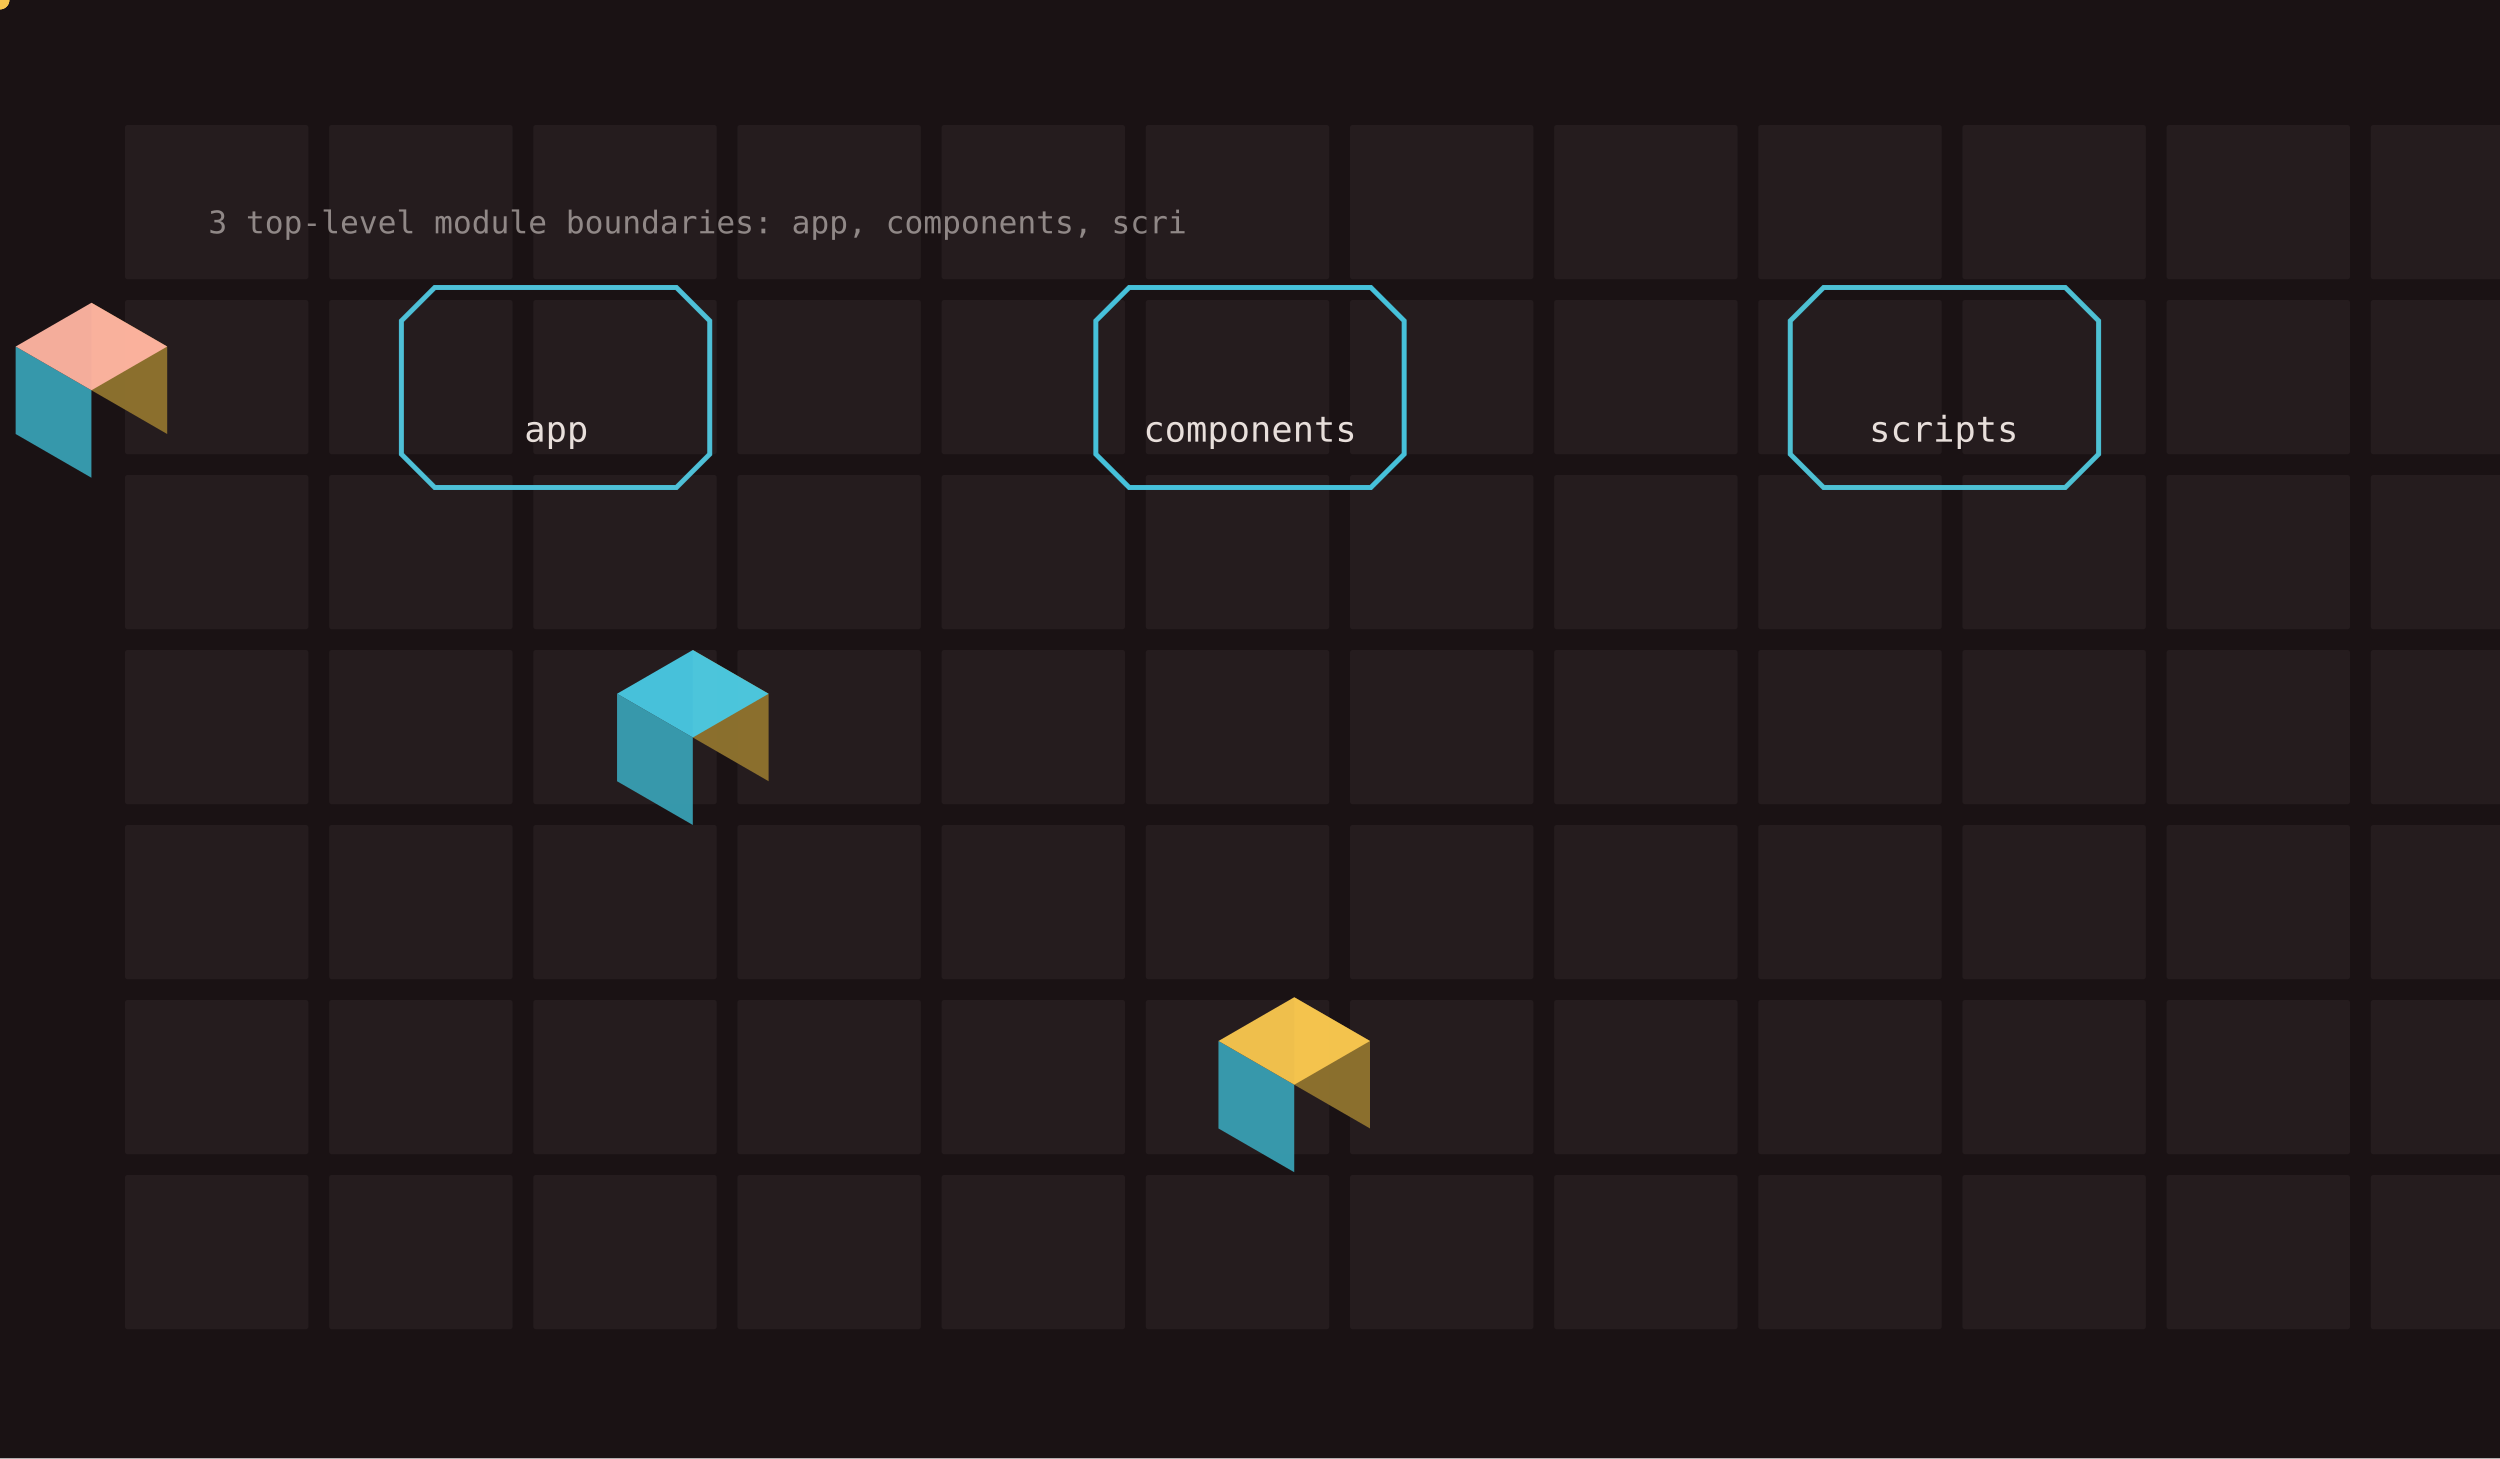
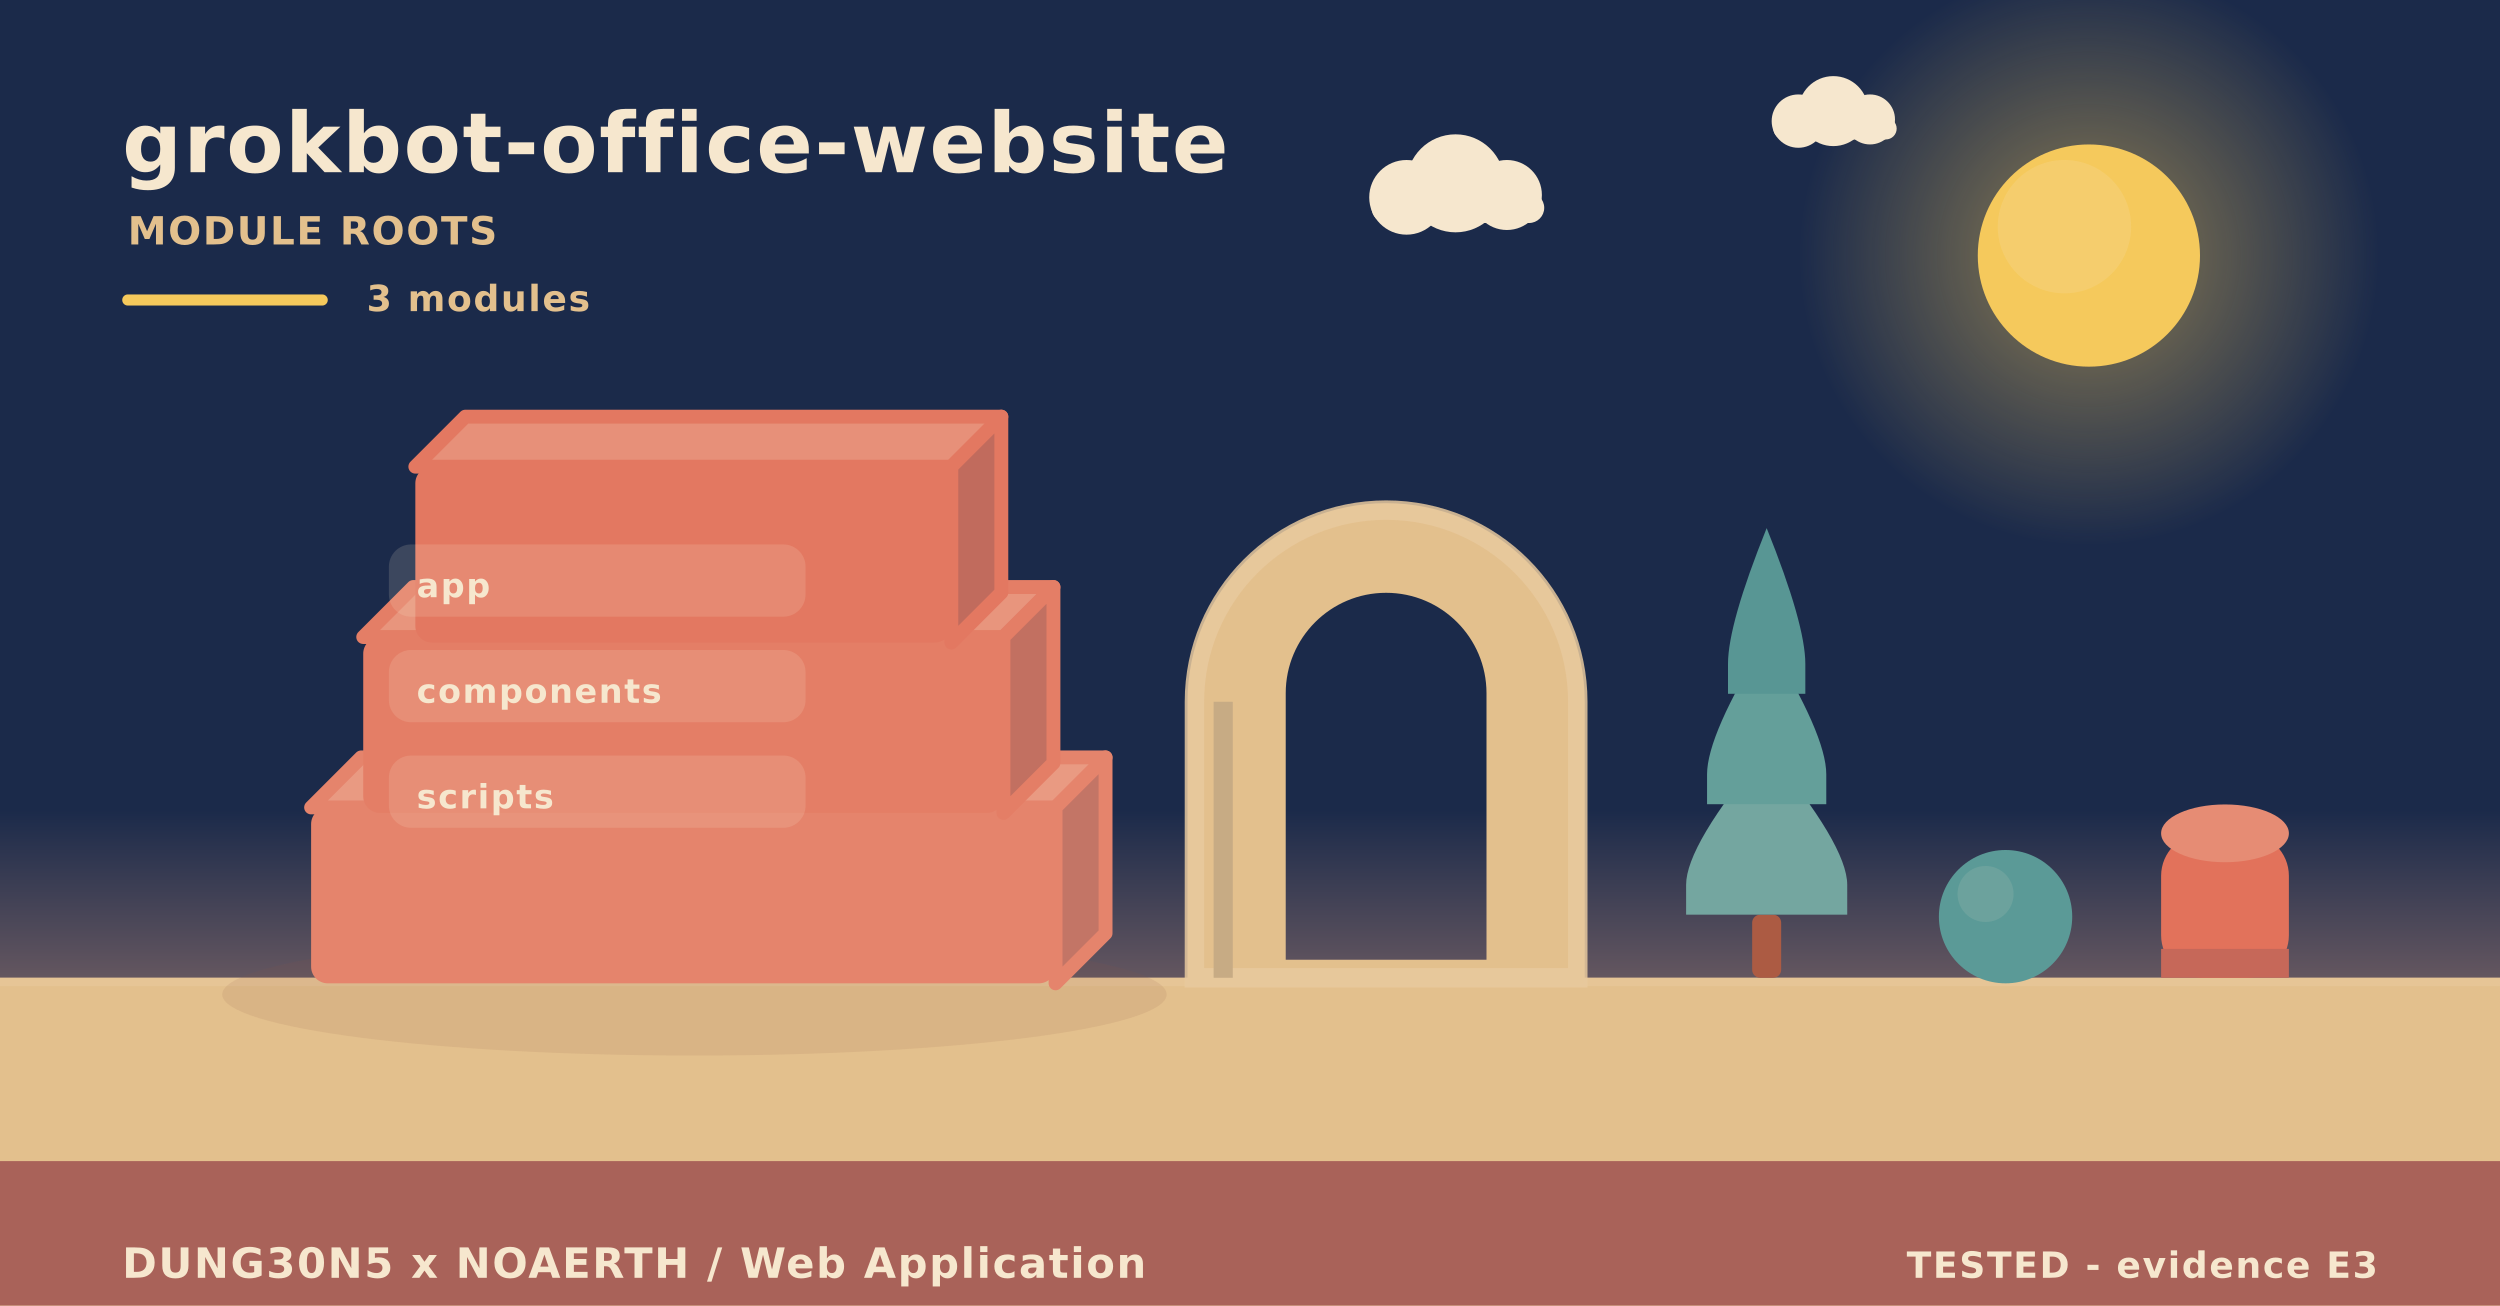
- <svg xmlns="http://www.w3.org/2000/svg" viewBox="0 0 1200 700" width="1200" height="700" role="img" aria-label="grokbot-office-website architecture">
-   <rect width="1200" height="700" fill="#1a1214" />
-   <defs>
-     <linearGradient id="ga" x1="0" y1="0" x2="1" y2="1">
-       <stop offset="0%" stop-color="#ffb4a2" />
-       <stop offset="100%" stop-color="#48cae4" />
-     </linearGradient>
-   </defs>
-   <rect x="60.00" y="60.00" width="88.00" height="74.00" rx="1.20" fill="#fdf4f0" opacity="0.05" />
-   <rect x="158.00" y="60.00" width="88.00" height="74.00" rx="1.20" fill="#fdf4f0" opacity="0.05" />
-   <rect x="256.00" y="60.00" width="88.00" height="74.00" rx="1.20" fill="#fdf4f0" opacity="0.05" />
-   <rect x="354.00" y="60.00" width="88.00" height="74.00" rx="1.20" fill="#fdf4f0" opacity="0.05" />
-   <rect x="452.00" y="60.00" width="88.00" height="74.00" rx="1.20" fill="#fdf4f0" opacity="0.05" />
-   <rect x="550.00" y="60.00" width="88.00" height="74.00" rx="1.20" fill="#fdf4f0" opacity="0.05" />
-   <rect x="648.00" y="60.00" width="88.00" height="74.00" rx="1.20" fill="#fdf4f0" opacity="0.05" />
-   <rect x="746.00" y="60.00" width="88.00" height="74.00" rx="1.20" fill="#fdf4f0" opacity="0.05" />
-   <rect x="844.00" y="60.00" width="88.00" height="74.00" rx="1.20" fill="#fdf4f0" opacity="0.05" />
-   <rect x="942.00" y="60.00" width="88.00" height="74.00" rx="1.20" fill="#fdf4f0" opacity="0.05" />
-   <rect x="1040.00" y="60.00" width="88.00" height="74.00" rx="1.20" fill="#fdf4f0" opacity="0.05" />
-   <rect x="1138.00" y="60.00" width="88.00" height="74.00" rx="1.20" fill="#fdf4f0" opacity="0.05" />
-   <rect x="60.00" y="144.00" width="88.00" height="74.00" rx="1.20" fill="#fdf4f0" opacity="0.05" />
-   <rect x="158.00" y="144.00" width="88.00" height="74.00" rx="1.20" fill="#fdf4f0" opacity="0.05" />
-   <rect x="256.00" y="144.00" width="88.00" height="74.00" rx="1.20" fill="#fdf4f0" opacity="0.05" />
-   <rect x="354.00" y="144.00" width="88.00" height="74.00" rx="1.20" fill="#fdf4f0" opacity="0.05" />
-   <rect x="452.00" y="144.00" width="88.00" height="74.00" rx="1.20" fill="#fdf4f0" opacity="0.05" />
-   <rect x="550.00" y="144.00" width="88.00" height="74.00" rx="1.20" fill="#fdf4f0" opacity="0.05" />
-   <rect x="648.00" y="144.00" width="88.00" height="74.00" rx="1.20" fill="#fdf4f0" opacity="0.05" />
-   <rect x="746.00" y="144.00" width="88.00" height="74.00" rx="1.20" fill="#fdf4f0" opacity="0.05" />
-   <rect x="844.00" y="144.00" width="88.00" height="74.00" rx="1.20" fill="#fdf4f0" opacity="0.05" />
-   <rect x="942.00" y="144.00" width="88.00" height="74.00" rx="1.20" fill="#fdf4f0" opacity="0.05" />
-   <rect x="1040.00" y="144.00" width="88.00" height="74.00" rx="1.20" fill="#fdf4f0" opacity="0.05" />
-   <rect x="1138.00" y="144.00" width="88.00" height="74.00" rx="1.20" fill="#fdf4f0" opacity="0.05" />
-   <rect x="60.00" y="228.00" width="88.00" height="74.00" rx="1.20" fill="#fdf4f0" opacity="0.05" />
-   <rect x="158.00" y="228.00" width="88.00" height="74.00" rx="1.20" fill="#fdf4f0" opacity="0.05" />
-   <rect x="256.00" y="228.00" width="88.00" height="74.00" rx="1.20" fill="#fdf4f0" opacity="0.05" />
-   <rect x="354.00" y="228.00" width="88.00" height="74.00" rx="1.20" fill="#fdf4f0" opacity="0.05" />
-   <rect x="452.00" y="228.00" width="88.00" height="74.00" rx="1.20" fill="#fdf4f0" opacity="0.05" />
-   <rect x="550.00" y="228.00" width="88.00" height="74.00" rx="1.20" fill="#fdf4f0" opacity="0.05" />
-   <rect x="648.00" y="228.00" width="88.00" height="74.00" rx="1.20" fill="#fdf4f0" opacity="0.05" />
-   <rect x="746.00" y="228.00" width="88.00" height="74.00" rx="1.20" fill="#fdf4f0" opacity="0.05" />
-   <rect x="844.00" y="228.00" width="88.00" height="74.00" rx="1.20" fill="#fdf4f0" opacity="0.05" />
-   <rect x="942.00" y="228.00" width="88.00" height="74.00" rx="1.20" fill="#fdf4f0" opacity="0.05" />
-   <rect x="1040.00" y="228.00" width="88.00" height="74.00" rx="1.20" fill="#fdf4f0" opacity="0.05" />
-   <rect x="1138.00" y="228.00" width="88.00" height="74.00" rx="1.20" fill="#fdf4f0" opacity="0.05" />
-   <rect x="60.00" y="312.00" width="88.00" height="74.00" rx="1.20" fill="#fdf4f0" opacity="0.05" />
-   <rect x="158.00" y="312.00" width="88.00" height="74.00" rx="1.20" fill="#fdf4f0" opacity="0.05" />
-   <rect x="256.00" y="312.00" width="88.00" height="74.00" rx="1.20" fill="#fdf4f0" opacity="0.05" />
-   <rect x="354.00" y="312.00" width="88.00" height="74.00" rx="1.20" fill="#fdf4f0" opacity="0.05" />
-   <rect x="452.00" y="312.00" width="88.00" height="74.00" rx="1.20" fill="#fdf4f0" opacity="0.05" />
-   <rect x="550.00" y="312.00" width="88.00" height="74.00" rx="1.20" fill="#fdf4f0" opacity="0.05" />
-   <rect x="648.00" y="312.00" width="88.00" height="74.00" rx="1.20" fill="#fdf4f0" opacity="0.05" />
-   <rect x="746.00" y="312.00" width="88.00" height="74.00" rx="1.20" fill="#fdf4f0" opacity="0.05" />
-   <rect x="844.00" y="312.00" width="88.00" height="74.00" rx="1.20" fill="#fdf4f0" opacity="0.05" />
-   <rect x="942.00" y="312.00" width="88.00" height="74.00" rx="1.20" fill="#fdf4f0" opacity="0.05" />
-   <rect x="1040.00" y="312.00" width="88.00" height="74.00" rx="1.20" fill="#fdf4f0" opacity="0.05" />
-   <rect x="1138.00" y="312.00" width="88.00" height="74.00" rx="1.20" fill="#fdf4f0" opacity="0.05" />
-   <rect x="60.00" y="396.00" width="88.00" height="74.00" rx="1.20" fill="#fdf4f0" opacity="0.05" />
-   <rect x="158.00" y="396.00" width="88.00" height="74.00" rx="1.20" fill="#fdf4f0" opacity="0.05" />
-   <rect x="256.00" y="396.00" width="88.00" height="74.00" rx="1.20" fill="#fdf4f0" opacity="0.05" />
-   <rect x="354.00" y="396.00" width="88.00" height="74.00" rx="1.20" fill="#fdf4f0" opacity="0.05" />
-   <rect x="452.00" y="396.00" width="88.00" height="74.00" rx="1.20" fill="#fdf4f0" opacity="0.05" />
-   <rect x="550.00" y="396.00" width="88.00" height="74.00" rx="1.20" fill="#fdf4f0" opacity="0.05" />
-   <rect x="648.00" y="396.00" width="88.00" height="74.00" rx="1.20" fill="#fdf4f0" opacity="0.05" />
-   <rect x="746.00" y="396.00" width="88.00" height="74.00" rx="1.20" fill="#fdf4f0" opacity="0.05" />
-   <rect x="844.00" y="396.00" width="88.00" height="74.00" rx="1.20" fill="#fdf4f0" opacity="0.05" />
-   <rect x="942.00" y="396.00" width="88.00" height="74.00" rx="1.20" fill="#fdf4f0" opacity="0.05" />
-   <rect x="1040.00" y="396.00" width="88.00" height="74.00" rx="1.20" fill="#fdf4f0" opacity="0.05" />
-   <rect x="1138.00" y="396.00" width="88.00" height="74.00" rx="1.20" fill="#fdf4f0" opacity="0.05" />
-   <rect x="60.00" y="480.00" width="88.00" height="74.00" rx="1.20" fill="#fdf4f0" opacity="0.05" />
-   <rect x="158.00" y="480.00" width="88.00" height="74.00" rx="1.20" fill="#fdf4f0" opacity="0.05" />
-   <rect x="256.00" y="480.00" width="88.00" height="74.00" rx="1.20" fill="#fdf4f0" opacity="0.05" />
-   <rect x="354.00" y="480.00" width="88.00" height="74.00" rx="1.20" fill="#fdf4f0" opacity="0.05" />
-   <rect x="452.00" y="480.00" width="88.00" height="74.00" rx="1.20" fill="#fdf4f0" opacity="0.05" />
-   <rect x="550.00" y="480.00" width="88.00" height="74.00" rx="1.20" fill="#fdf4f0" opacity="0.05" />
-   <rect x="648.00" y="480.00" width="88.00" height="74.00" rx="1.20" fill="#fdf4f0" opacity="0.05" />
-   <rect x="746.00" y="480.00" width="88.00" height="74.00" rx="1.20" fill="#fdf4f0" opacity="0.05" />
-   <rect x="844.00" y="480.00" width="88.00" height="74.00" rx="1.20" fill="#fdf4f0" opacity="0.05" />
-   <rect x="942.00" y="480.00" width="88.00" height="74.00" rx="1.20" fill="#fdf4f0" opacity="0.05" />
-   <rect x="1040.00" y="480.00" width="88.00" height="74.00" rx="1.20" fill="#fdf4f0" opacity="0.05" />
-   <rect x="1138.00" y="480.00" width="88.00" height="74.00" rx="1.20" fill="#fdf4f0" opacity="0.05" />
-   <rect x="60.00" y="564.00" width="88.00" height="74.00" rx="1.20" fill="#fdf4f0" opacity="0.05" />
-   <rect x="158.00" y="564.00" width="88.00" height="74.00" rx="1.20" fill="#fdf4f0" opacity="0.05" />
-   <rect x="256.00" y="564.00" width="88.00" height="74.00" rx="1.20" fill="#fdf4f0" opacity="0.05" />
-   <rect x="354.00" y="564.00" width="88.00" height="74.00" rx="1.20" fill="#fdf4f0" opacity="0.05" />
-   <rect x="452.00" y="564.00" width="88.00" height="74.00" rx="1.20" fill="#fdf4f0" opacity="0.05" />
-   <rect x="550.00" y="564.00" width="88.00" height="74.00" rx="1.20" fill="#fdf4f0" opacity="0.05" />
-   <rect x="648.00" y="564.00" width="88.00" height="74.00" rx="1.20" fill="#fdf4f0" opacity="0.05" />
-   <rect x="746.00" y="564.00" width="88.00" height="74.00" rx="1.20" fill="#fdf4f0" opacity="0.05" />
-   <rect x="844.00" y="564.00" width="88.00" height="74.00" rx="1.20" fill="#fdf4f0" opacity="0.05" />
-   <rect x="942.00" y="564.00" width="88.00" height="74.00" rx="1.20" fill="#fdf4f0" opacity="0.05" />
-   <rect x="1040.00" y="564.00" width="88.00" height="74.00" rx="1.20" fill="#fdf4f0" opacity="0.05" />
-   <rect x="1138.00" y="564.00" width="88.00" height="74.00" rx="1.20" fill="#fdf4f0" opacity="0.05" />
-   <path d="M208.67,138.00 H324.67 L340.67,154.00 V218.00 L324.67,234.00 H208.67 L192.67,218.00 V154.00 Z" fill="none" stroke="rgba(255,180,162,0.550)" stroke-width="1.80" opacity="0.90" />
-   <polygon points="43.88,187.33 80.25,208.33 80.25,166.33 43.88,145.33" fill="#90732e" opacity="0.95" />
-   <polygon points="7.51,208.33 43.88,229.33 43.88,187.33 7.51,166.33" fill="#389eb2" opacity="0.95" />
-   <polygon points="43.88,145.33 80.25,166.33 43.88,187.33 7.51,166.33" fill="#ffb4a2" opacity="0.95" />
-   <text x="267" y="212" font-family="ui-monospace,Menlo,monospace" font-size="17" fill="rgba(253,244,240,0.900)" text-anchor="middle">app</text>
+ <svg xmlns="http://www.w3.org/2000/svg" width="900" height="470" viewBox="0 0 900 470" role="img" aria-label="grokbot-office-website - how it is built">
+   <linearGradient id="skya" x1="0" y1="0" x2="0" y2="1">
+     <stop offset="0" stop-color="#1b2a4a" />
+     <stop offset="0.62" stop-color="#1b2a4a" />
+     <stop offset="1" stop-color="#f3ad8a" />
+   </linearGradient>
+   <rect width="900" height="470" fill="url(#skya)" />
+   <radialGradient id="suna">
+     <stop offset="0.35" stop-color="#f5c95c" stop-opacity="0.34" />
+     <stop offset="1" stop-color="#f5c95c" stop-opacity="0" />
+   </radialGradient>
+   <circle cx="752" cy="92" r="104" fill="url(#suna)" />
+   <circle cx="752" cy="92" r="40" fill="#f5c95c" />
+   <circle cx="743.2" cy="81.6" r="24" fill="#f5d27e" opacity="0.5" />
  <g>
-     <path d="M208.67,138.00 H324.67 L340.67,154.00 V218.00 L324.67,234.00 H208.67 L192.67,218.00 V154.00 Z" fill="none" stroke="#48cae4" stroke-width="2.40" opacity="0.90" />
-     <animate attributeName="opacity" values="0.25;1.0;0.25" dur="17.3s" begin="0.0s" repeatCount="indefinite" />
+     <circle cx="524" cy="66" r="17.64" fill="#f6e7ce" />
+     <circle cx="506.36" cy="71.04" r="13.44" fill="#f6e7ce" />
+     <circle cx="542.48" cy="70.2" r="12.6" fill="#f6e7ce" />
+     <rect x="493.76" y="69.36" width="62.16" height="10.92" rx="5.46" fill="#f6e7ce" />
+     <animateTransform attributeName="transform" type="translate" values="0 0;24 0;0 0" dur="36s" begin="0s" repeatCount="indefinite" />
  </g>
-   <g opacity="0.9">
-     <circle cx="0.00" cy="0.00" r="4.50" fill="#f9c74f" opacity="1.00" />
-     <animateTransform attributeName="transform" type="translate" values="266.67,184.00 600.00,184.00" dur="5.767s" begin="0.0s" repeatCount="indefinite" />
-     <animateTransform attributeName="transform" type="translate" values="600.00,184.00 266.67,184.00" dur="5.767s" begin="2.883s" repeatCount="indefinite" />
+   <g>
+     <circle cx="660" cy="40" r="12.6" fill="#f6e7ce" />
+     <circle cx="647.4" cy="43.6" r="9.6" fill="#f6e7ce" />
+     <circle cx="673.2" cy="43" r="9" fill="#f6e7ce" />
+     <rect x="638.4" y="42.4" width="44.4" height="7.8" rx="3.9" fill="#f6e7ce" />
+     <animateTransform attributeName="transform" type="translate" values="0 0;-18 0;0 0" dur="46s" begin="3s" repeatCount="indefinite" />
  </g>
-   <path d="M542.00,138.00 H658.00 L674.00,154.00 V218.00 L658.00,234.00 H542.00 L526.00,218.00 V154.00 Z" fill="none" stroke="rgba(72,202,228,0.550)" stroke-width="1.80" opacity="0.90" />
-   <polygon points="332.55,354.00 368.93,375.00 368.93,333.00 332.55,312.00" fill="#90732e" opacity="0.95" />
-   <polygon points="296.18,375.00 332.55,396.00 332.55,354.00 296.18,333.00" fill="#389eb2" opacity="0.95" />
-   <polygon points="332.55,312.00 368.93,333.00 332.55,354.00 296.18,333.00" fill="#48cae4" opacity="0.95" />
-   <text x="600" y="212" font-family="ui-monospace,Menlo,monospace" font-size="17" fill="rgba(253,244,240,0.900)" text-anchor="middle">components</text>
+   <rect x="0" y="352" width="900" height="118" fill="#e3c08d" />
+   <rect x="0" y="352" width="900" height="3" fill="#e6c596" />
+   <text x="44" y="62" font-family="Verdana,DejaVu Sans,sans-serif" font-size="30" font-weight="700" letter-spacing="0.6" fill="#f6e7ce" text-anchor="start">grokbot-office-website</text>
+   <text x="46" y="88" font-family="Verdana,DejaVu Sans,sans-serif" font-size="14" font-weight="700" letter-spacing="0.6" fill="#e3c08d" text-anchor="start">MODULE ROOTS</text>
+   <rect x="44" y="106" width="74" height="4" rx="2" fill="#f5c95c" />
+   <text x="132" y="112" font-family="Verdana,DejaVu Sans,sans-serif" font-size="13" font-weight="700" letter-spacing="0.6" fill="#e3c08d" text-anchor="start">3 modules</text>
+   <ellipse cx="250" cy="358" rx="170" ry="22" fill="rgba(138,90,68,0.11)" />
+   <path d="M112,290.67 L380,290.67 L398,272.67 L130,272.67 Z" fill="#e99a82" stroke="#e5846c" stroke-width="5" stroke-linejoin="round" />
+   <path d="M380,290.67 L398,272.67 L398,336 L380,354 Z" fill="#c37566" stroke="#e5846c" stroke-width="5" stroke-linejoin="round" />
+   <rect x="112" y="290.67" width="268" height="63.33" rx="6" fill="#e5846c" />
+   <path d="M130.76,229.33 L361.24,229.33 L379.24,211.33 L148.76,211.33 Z" fill="#e8957d" stroke="#e47e66" stroke-width="5" stroke-linejoin="round" />
+   <path d="M361.24,229.33 L379.24,211.33 L379.24,274.67 L361.24,292.67 Z" fill="#c27061" stroke="#e47e66" stroke-width="5" stroke-linejoin="round" />
+   <rect x="130.76" y="229.33" width="230.48" height="63.33" rx="6" fill="#e47e66" />
+   <path d="M149.52,168 L342.48,168 L360.48,150 L167.52,150 Z" fill="#e79079" stroke="#e37861" stroke-width="5" stroke-linejoin="round" />
+   <path d="M342.48,168 L360.48,150 L360.48,213.33 L342.48,231.33 Z" fill="#c16b5d" stroke="#e37861" stroke-width="5" stroke-linejoin="round" />
+   <rect x="149.52" y="168" width="192.96" height="63.33" rx="6" fill="#e37861" />
+   <rect x="140" y="196" width="150" height="26" rx="8" fill="rgba(246,231,206,0.16)" opacity="0.94" />
  <g>
-     <path d="M542.00,138.00 H658.00 L674.00,154.00 V218.00 L658.00,234.00 H542.00 L526.00,218.00 V154.00 Z" fill="none" stroke="#48cae4" stroke-width="2.40" opacity="0.90" />
-     <animate attributeName="opacity" values="0.25;1.0;0.25" dur="17.3s" begin="0.45s" repeatCount="indefinite" />
+     <text x="150" y="215" font-family="Verdana,DejaVu Sans,sans-serif" font-size="12" font-weight="700" letter-spacing="0.6" fill="#f6e7ce" text-anchor="start">app</text>
+     <animateTransform attributeName="transform" type="translate" values="0 10;0 0" dur="0.7s" begin="0.3s" fill="freeze" />
  </g>
-   <g opacity="0.9">
-     <circle cx="0.00" cy="0.00" r="4.50" fill="#f9c74f" opacity="1.00" />
-     <animateTransform attributeName="transform" type="translate" values="600.00,184.00 933.33,184.00" dur="5.767s" begin="0.3s" repeatCount="indefinite" />
-     <animateTransform attributeName="transform" type="translate" values="933.33,184.00 600.00,184.00" dur="5.767s" begin="3.183s" repeatCount="indefinite" />
+   <rect x="140" y="234" width="150" height="26" rx="8" fill="rgba(246,231,206,0.16)" opacity="0.94" />
+   <g>
+     <text x="150" y="253" font-family="Verdana,DejaVu Sans,sans-serif" font-size="12" font-weight="700" letter-spacing="0.6" fill="#f6e7ce" text-anchor="start">components</text>
+     <animateTransform attributeName="transform" type="translate" values="0 10;0 0" dur="0.7s" begin="0.5s" fill="freeze" />
  </g>
-   <path d="M875.33,138.00 H991.33 L1007.33,154.00 V218.00 L991.33,234.00 H875.33 L859.33,218.00 V154.00 Z" fill="none" stroke="rgba(249,199,79,0.550)" stroke-width="1.80" opacity="0.90" />
-   <polygon points="621.23,520.67 657.60,541.67 657.60,499.67 621.23,478.67" fill="#90732e" opacity="0.95" />
-   <polygon points="584.86,541.67 621.23,562.67 621.23,520.67 584.86,499.67" fill="#389eb2" opacity="0.95" />
-   <polygon points="621.23,478.67 657.60,499.67 621.23,520.67 584.86,499.67" fill="#f9c74f" opacity="0.95" />
-   <text x="933" y="212" font-family="ui-monospace,Menlo,monospace" font-size="17" fill="rgba(253,244,240,0.900)" text-anchor="middle">scripts</text>
+   <rect x="140" y="272" width="150" height="26" rx="8" fill="rgba(246,231,206,0.16)" opacity="0.94" />
  <g>
-     <path d="M875.33,138.00 H991.33 L1007.33,154.00 V218.00 L991.33,234.00 H875.33 L859.33,218.00 V154.00 Z" fill="none" stroke="#48cae4" stroke-width="2.40" opacity="0.90" />
-     <animate attributeName="opacity" values="0.25;1.0;0.25" dur="17.3s" begin="0.9s" repeatCount="indefinite" />
+     <text x="150" y="291" font-family="Verdana,DejaVu Sans,sans-serif" font-size="12" font-weight="700" letter-spacing="0.6" fill="#f6e7ce" text-anchor="start">scripts</text>
+     <animateTransform attributeName="transform" type="translate" values="0 10;0 0" dur="0.7s" begin="0.7s" fill="freeze" />
  </g>
-   <g opacity="0.9">
-     <circle cx="0.00" cy="0.00" r="4.50" fill="#f9c74f" opacity="1.00" />
-     <animateTransform attributeName="transform" type="translate" values="933.33,184.00 933.33,184.00" dur="5.767s" begin="0.6s" repeatCount="indefinite" />
-     <animateTransform attributeName="transform" type="translate" values="933.33,184.00 933.33,184.00" dur="5.767s" begin="3.483s" repeatCount="indefinite" />
-   </g>
-   <text x="100" y="112" font-family="ui-monospace,Menlo,monospace" font-size="15" fill="rgba(253,244,240,0.500)">3 top-level module boundaries: app, components, scri</text>
+   <path d="M430,352 L430,252.64 A69,69 0 0 1 568,252.64 L568,352 Z M460.36,348 L460.36,249.55 A38.64,38.64 0 0 1 537.64,249.55 L537.64,348 Z" fill="#e3c08d" fill-rule="evenodd" stroke="#e3c08d" stroke-width="5" stroke-linejoin="round" />
+   <path d="M430,352 L430,252.64 A69,69 0 0 1 568,252.64 L568,352 Z" fill="none" stroke="#e8c99d" stroke-width="7" stroke-linecap="round" opacity="0.85" />
+   <rect x="436.9" y="252.64" width="6.9" height="99.36" fill="#c7ab84" />
+   <rect x="630.78" y="329.28" width="10.44" height="22.72" rx="2.9" fill="#ac5b43" />
+   <path d="M636,269.64 Q607,304.23 607,318.54 Q607,329.28 607,329.28 L665,329.28 Q665,329.28 665,318.54 Q665,304.23 636,269.64 Z" fill="#74a6a0" />
+   <path d="M636,229.88 Q614.54,264.47 614.54,278.78 Q614.54,289.52 614.54,289.52 L657.46,289.52 Q657.46,289.52 657.46,278.78 Q657.46,264.47 636,229.88 Z" fill="#649f9a" />
+   <path d="M636,190.12 Q622.08,224.71 622.08,239.02 Q622.08,249.76 622.08,249.76 L649.92,249.76 Q649.92,249.76 649.92,239.02 Q649.92,224.71 636,190.12 Z" fill="#589694" />
+   <circle cx="722" cy="330" r="24" fill="#5b9a97" />
+   <circle cx="714.8" cy="321.84" r="10.08" fill="#7aa9a2" opacity="0.55" />
+   <rect x="778" y="300" width="46" height="52" rx="15.33" fill="#e2725b" />
+   <ellipse cx="801" cy="300" rx="23" ry="10.4" fill="#e68c74" />
+   <rect x="778" y="341.6" width="46" height="10.4" fill="#c66859" />
+   <rect x="0" y="418" width="900" height="52" rx="0" fill="#a65c56" opacity="0.94" />
+   <text x="44" y="460" font-family="Verdana,DejaVu Sans,sans-serif" font-size="15" font-weight="700" letter-spacing="0.6" fill="#f6e7ce" text-anchor="start">DUNG30N5 x NOAERTH  /  Web Application</text>
+   <text x="856" y="460" font-family="Verdana,DejaVu Sans,sans-serif" font-size="13" font-weight="700" letter-spacing="0.6" fill="#f6e7ce" text-anchor="end">TESTED  -  evidence E3</text>
</svg>
